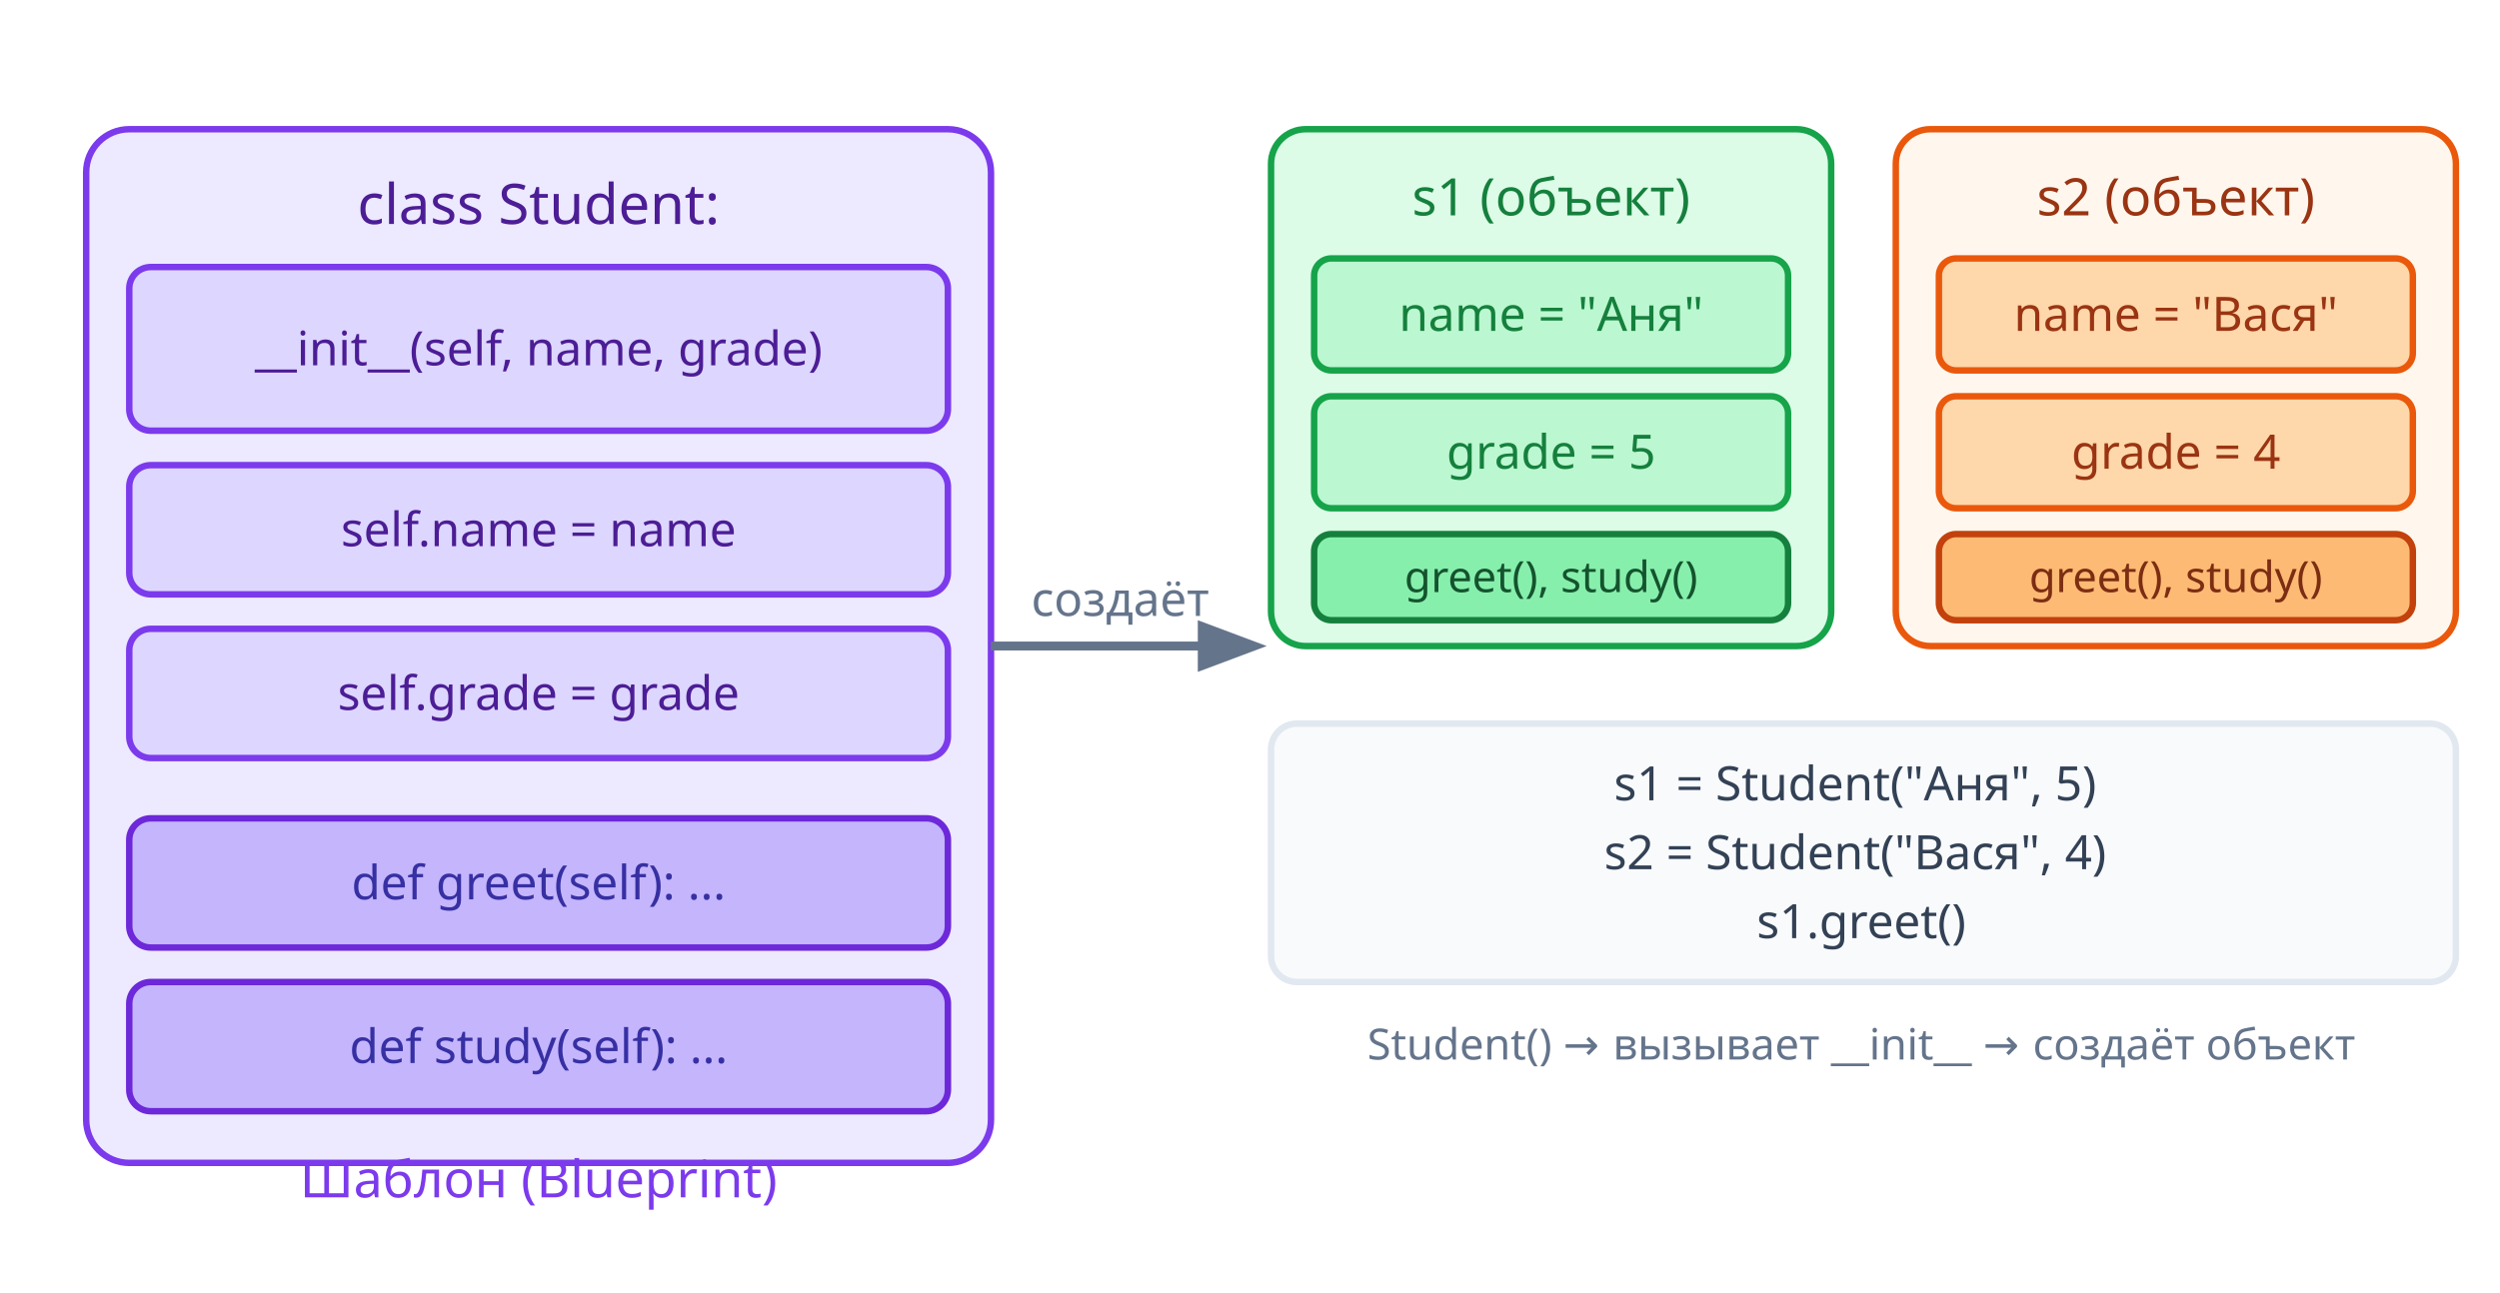
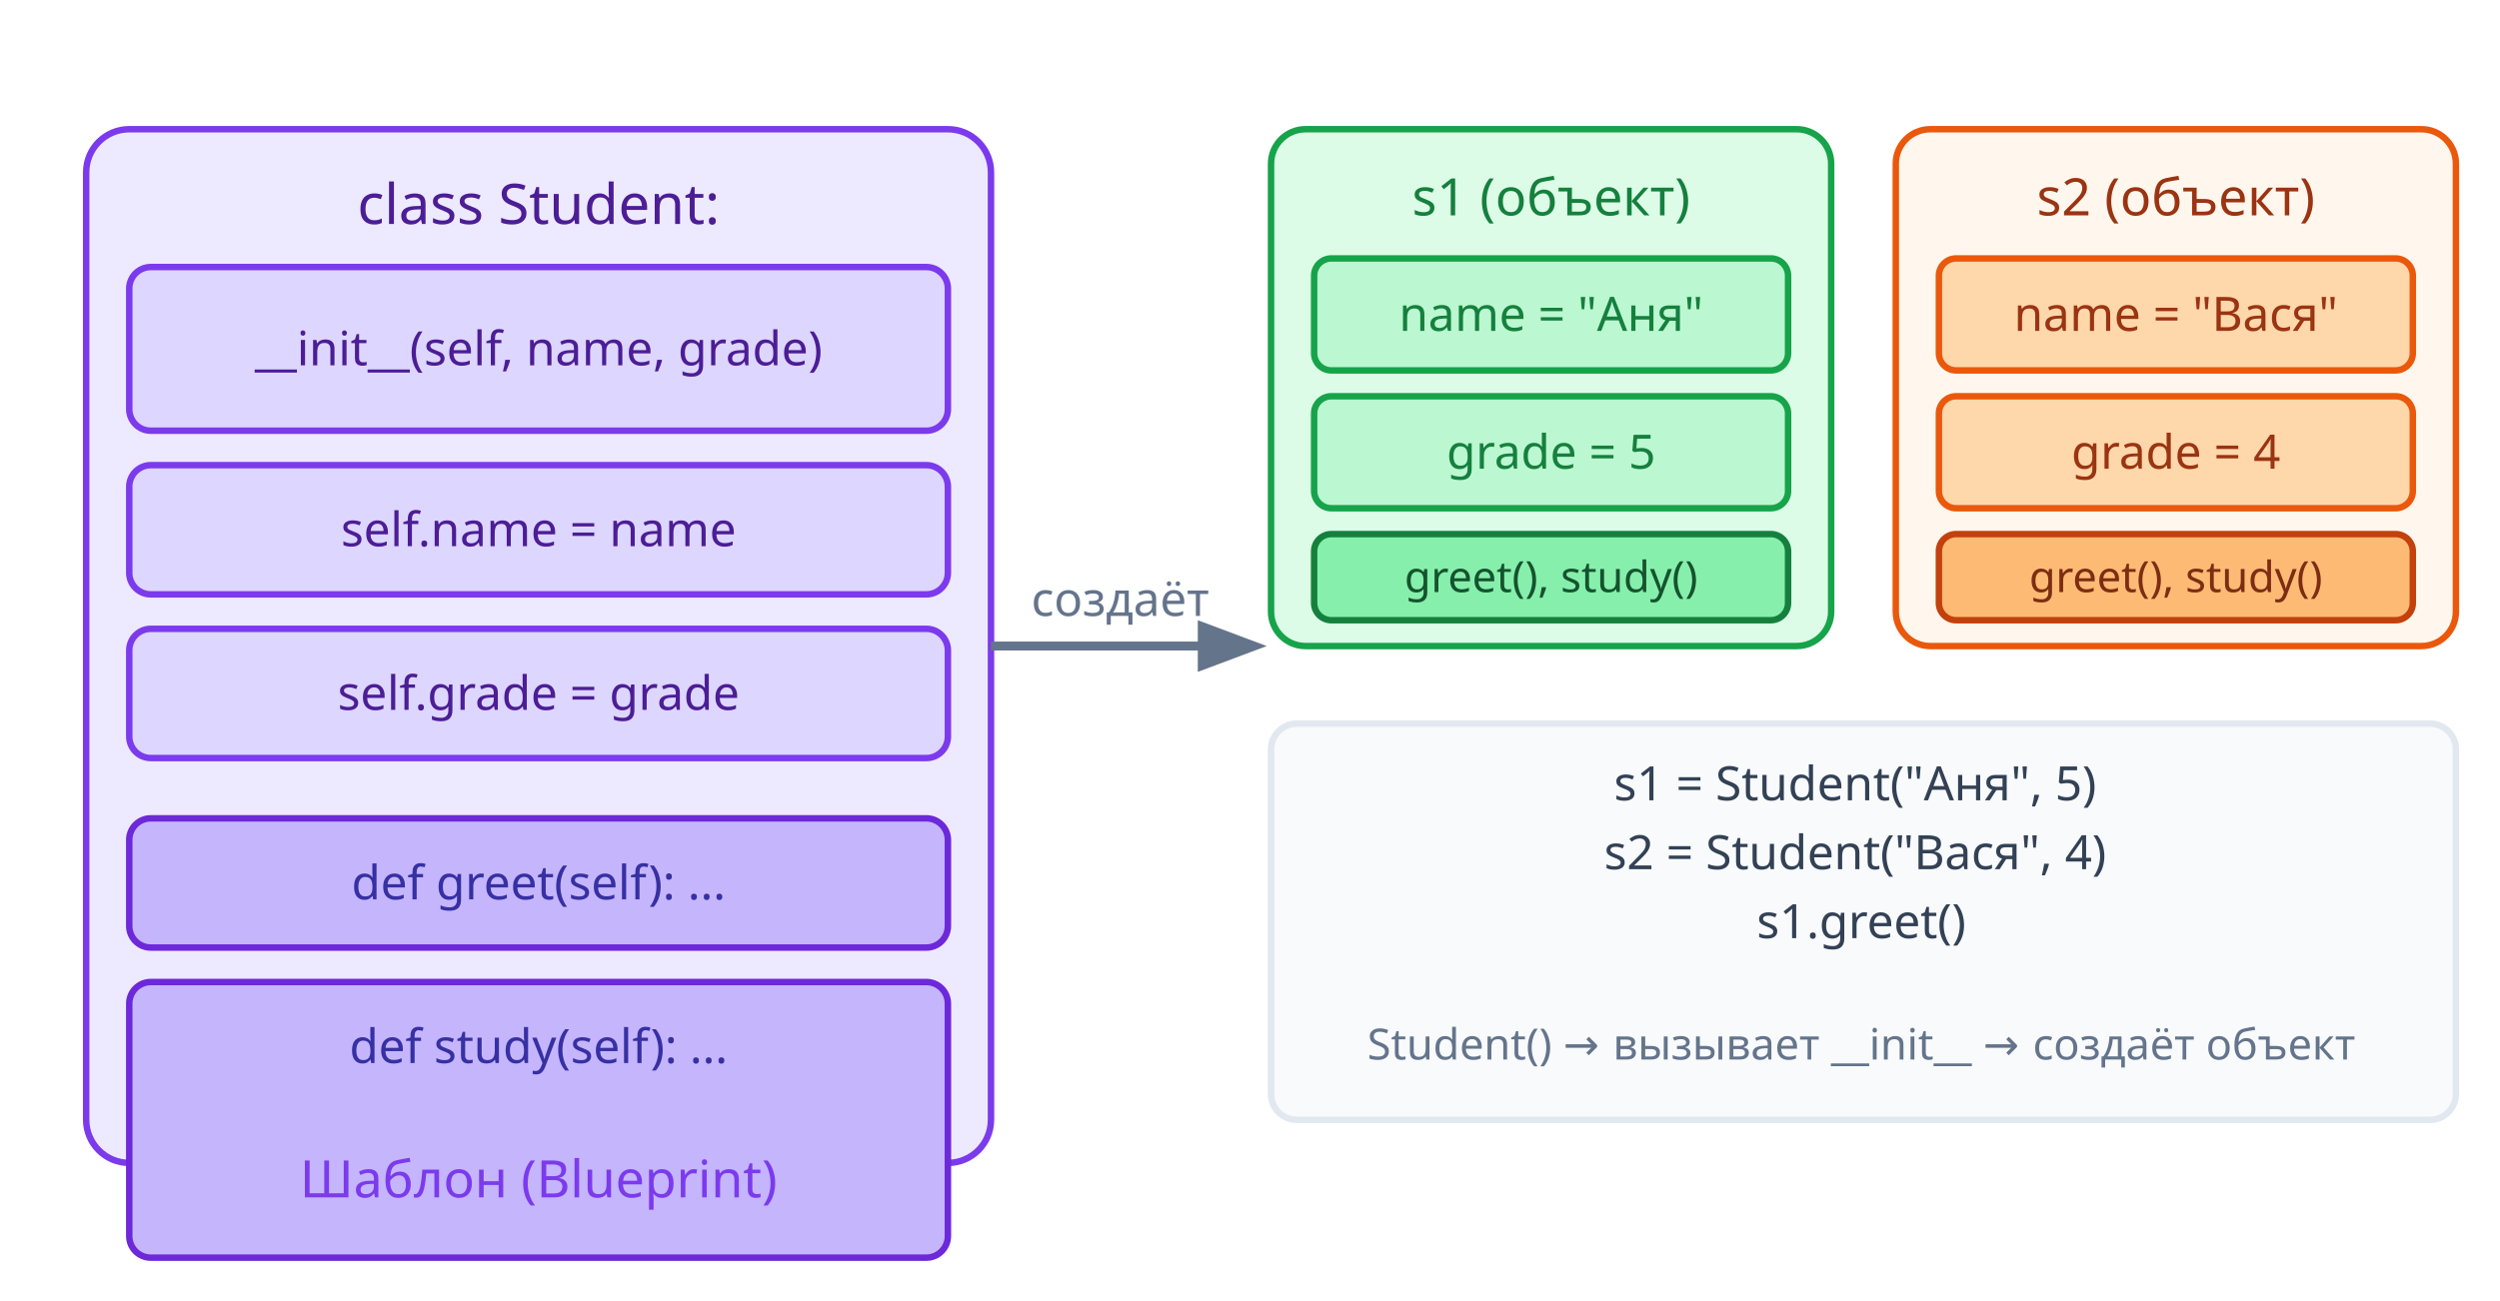
- <svg xmlns="http://www.w3.org/2000/svg" viewBox="0 0 580 300" style="max-width:100%;height:auto;display:block;margin:0 auto;font-family:sans-serif">
+ <svg xmlns="http://www.w3.org/2000/svg" viewBox="0 0 580 302" style="max-width:100%;height:auto;display:block;margin:0 auto;font-family:sans-serif">
  <defs>
    <marker id="ah" markerWidth="8" markerHeight="8" refX="6" refY="3" orient="auto">
      <path d="M0,0 L0,6 L8,3 z" fill="#64748b" />
    </marker>
    <marker id="ah2" markerWidth="8" markerHeight="8" refX="6" refY="3" orient="auto">
      <path d="M0,0 L0,6 L8,3 z" fill="#059669" />
    </marker>
    <marker id="ahr" markerWidth="8" markerHeight="8" refX="6" refY="3" orient="auto">
      <path d="M0,0 L0,6 L8,3 z" fill="#dc2626" />
    </marker>
  </defs>
  <rect x="20" y="30" width="210" height="240" rx="10" fill="#ede9fe" stroke="#7c3aed" stroke-width="1.5" />
  <text x="125" y="150" text-anchor="middle" font-size="13" fill="#1e293b" dominant-baseline="middle">
    <tspan x="125" dy="0" />
  </text>
  <text x="125" y="52" text-anchor="middle" font-size="13" fill="#4c1d95">class Student:</text>
  <rect x="30" y="62" width="190" height="38" rx="5" fill="#ddd6fe" stroke="#7c3aed" stroke-width="1.5" />
  <text x="125" y="81" text-anchor="middle" font-size="11" fill="#4c1d95" dominant-baseline="middle">
    <tspan x="125" dy="0">__init__(self, name, grade)</tspan>
  </text>
  <rect x="30" y="108" width="190" height="30" rx="5" fill="#ddd6fe" stroke="#7c3aed" stroke-width="1.5" />
  <text x="125" y="123" text-anchor="middle" font-size="11" fill="#4c1d95" dominant-baseline="middle">
    <tspan x="125" dy="0">self.name = name</tspan>
  </text>
  <rect x="30" y="146" width="190" height="30" rx="5" fill="#ddd6fe" stroke="#7c3aed" stroke-width="1.5" />
  <text x="125" y="161" text-anchor="middle" font-size="11" fill="#4c1d95" dominant-baseline="middle">
    <tspan x="125" dy="0">self.grade = grade</tspan>
  </text>
  <rect x="30" y="190" width="190" height="30" rx="5" fill="#c4b5fd" stroke="#6d28d9" stroke-width="1.5" />
  <text x="125" y="205" text-anchor="middle" font-size="11" fill="#3730a3" dominant-baseline="middle">
    <tspan x="125" dy="0">def greet(self): ...</tspan>
  </text>
-   <rect x="30" y="228" width="190" height="30" rx="5" fill="#c4b5fd" stroke="#6d28d9" stroke-width="1.5" />
+   <rect x="30" y="228" width="190" height="64" rx="5" fill="#c4b5fd" stroke="#6d28d9" stroke-width="1.5" />
  <text x="125" y="243" text-anchor="middle" font-size="11" fill="#3730a3" dominant-baseline="middle">
    <tspan x="125" dy="0">def study(self): ...</tspan>
  </text>
  <text x="125" y="278" text-anchor="middle" font-size="12" fill="#7c3aed">Шаблон (Blueprint)</text>
  <path d="M 230 150 L 290 150" stroke="#64748b" stroke-width="2" marker-end="url(#ah)" />
  <text x="260" y="143" text-anchor="middle" font-size="11" fill="#64748b">создаёт</text>
  <rect x="295" y="30" width="130" height="120" rx="8" fill="#dcfce7" stroke="#16a34a" stroke-width="1.5" />
  <text x="360" y="90" text-anchor="middle" font-size="13" fill="#1e293b" dominant-baseline="middle">
    <tspan x="360" dy="0" />
  </text>
  <text x="360" y="50" text-anchor="middle" font-size="12" fill="#15803d">s1 (объект)</text>
  <rect x="305" y="60" width="110" height="26" rx="4" fill="#bbf7d0" stroke="#16a34a" stroke-width="1.5" />
  <text x="360" y="73" text-anchor="middle" font-size="11" fill="#15803d" dominant-baseline="middle">
    <tspan x="360" dy="0">name = "Аня"</tspan>
  </text>
  <rect x="305" y="92" width="110" height="26" rx="4" fill="#bbf7d0" stroke="#16a34a" stroke-width="1.5" />
  <text x="360" y="105" text-anchor="middle" font-size="11" fill="#15803d" dominant-baseline="middle">
    <tspan x="360" dy="0">grade = 5</tspan>
  </text>
  <rect x="305" y="124" width="110" height="20" rx="4" fill="#86efac" stroke="#15803d" stroke-width="1.5" />
  <text x="360" y="134" text-anchor="middle" font-size="10" fill="#14532d" dominant-baseline="middle">
    <tspan x="360" dy="0">greet(), study()</tspan>
  </text>
  <rect x="440" y="30" width="130" height="120" rx="8" fill="#fff7ed" stroke="#ea580c" stroke-width="1.5" />
  <text x="505" y="90" text-anchor="middle" font-size="13" fill="#1e293b" dominant-baseline="middle">
    <tspan x="505" dy="0" />
  </text>
  <text x="505" y="50" text-anchor="middle" font-size="12" fill="#9a3412">s2 (объект)</text>
  <rect x="450" y="60" width="110" height="26" rx="4" fill="#fed7aa" stroke="#ea580c" stroke-width="1.5" />
  <text x="505" y="73" text-anchor="middle" font-size="11" fill="#9a3412" dominant-baseline="middle">
    <tspan x="505" dy="0">name = "Вася"</tspan>
  </text>
  <rect x="450" y="92" width="110" height="26" rx="4" fill="#fed7aa" stroke="#ea580c" stroke-width="1.5" />
  <text x="505" y="105" text-anchor="middle" font-size="11" fill="#9a3412" dominant-baseline="middle">
    <tspan x="505" dy="0">grade = 4</tspan>
  </text>
  <rect x="450" y="124" width="110" height="20" rx="4" fill="#fdba74" stroke="#c2410c" stroke-width="1.5" />
  <text x="505" y="134" text-anchor="middle" font-size="10" fill="#7c2d12" dominant-baseline="middle">
    <tspan x="505" dy="0">greet(), study()</tspan>
  </text>
  <path d="M 230 150 L 290 150" stroke="#64748b" stroke-width="2" />
-   <rect x="295" y="168" width="275" height="60" rx="6" fill="#f8fafc" stroke="#e2e8f0" stroke-width="1.5" />
+   <rect x="295" y="168" width="275" height="92" rx="6" fill="#f8fafc" stroke="#e2e8f0" stroke-width="1.5" />
  <text x="432" y="182" text-anchor="middle" font-size="11" fill="#334155" dominant-baseline="middle">
    <tspan x="432" dy="0">s1 = Student("Аня", 5)</tspan>
    <tspan x="432" dy="16">s2 = Student("Вася", 4)</tspan>
    <tspan x="432" dy="16">s1.greet()</tspan>
  </text>
  <text x="432" y="246" text-anchor="middle" font-size="10" fill="#64748b">Student() → вызывает __init__ → создаёт объект</text>
</svg>
